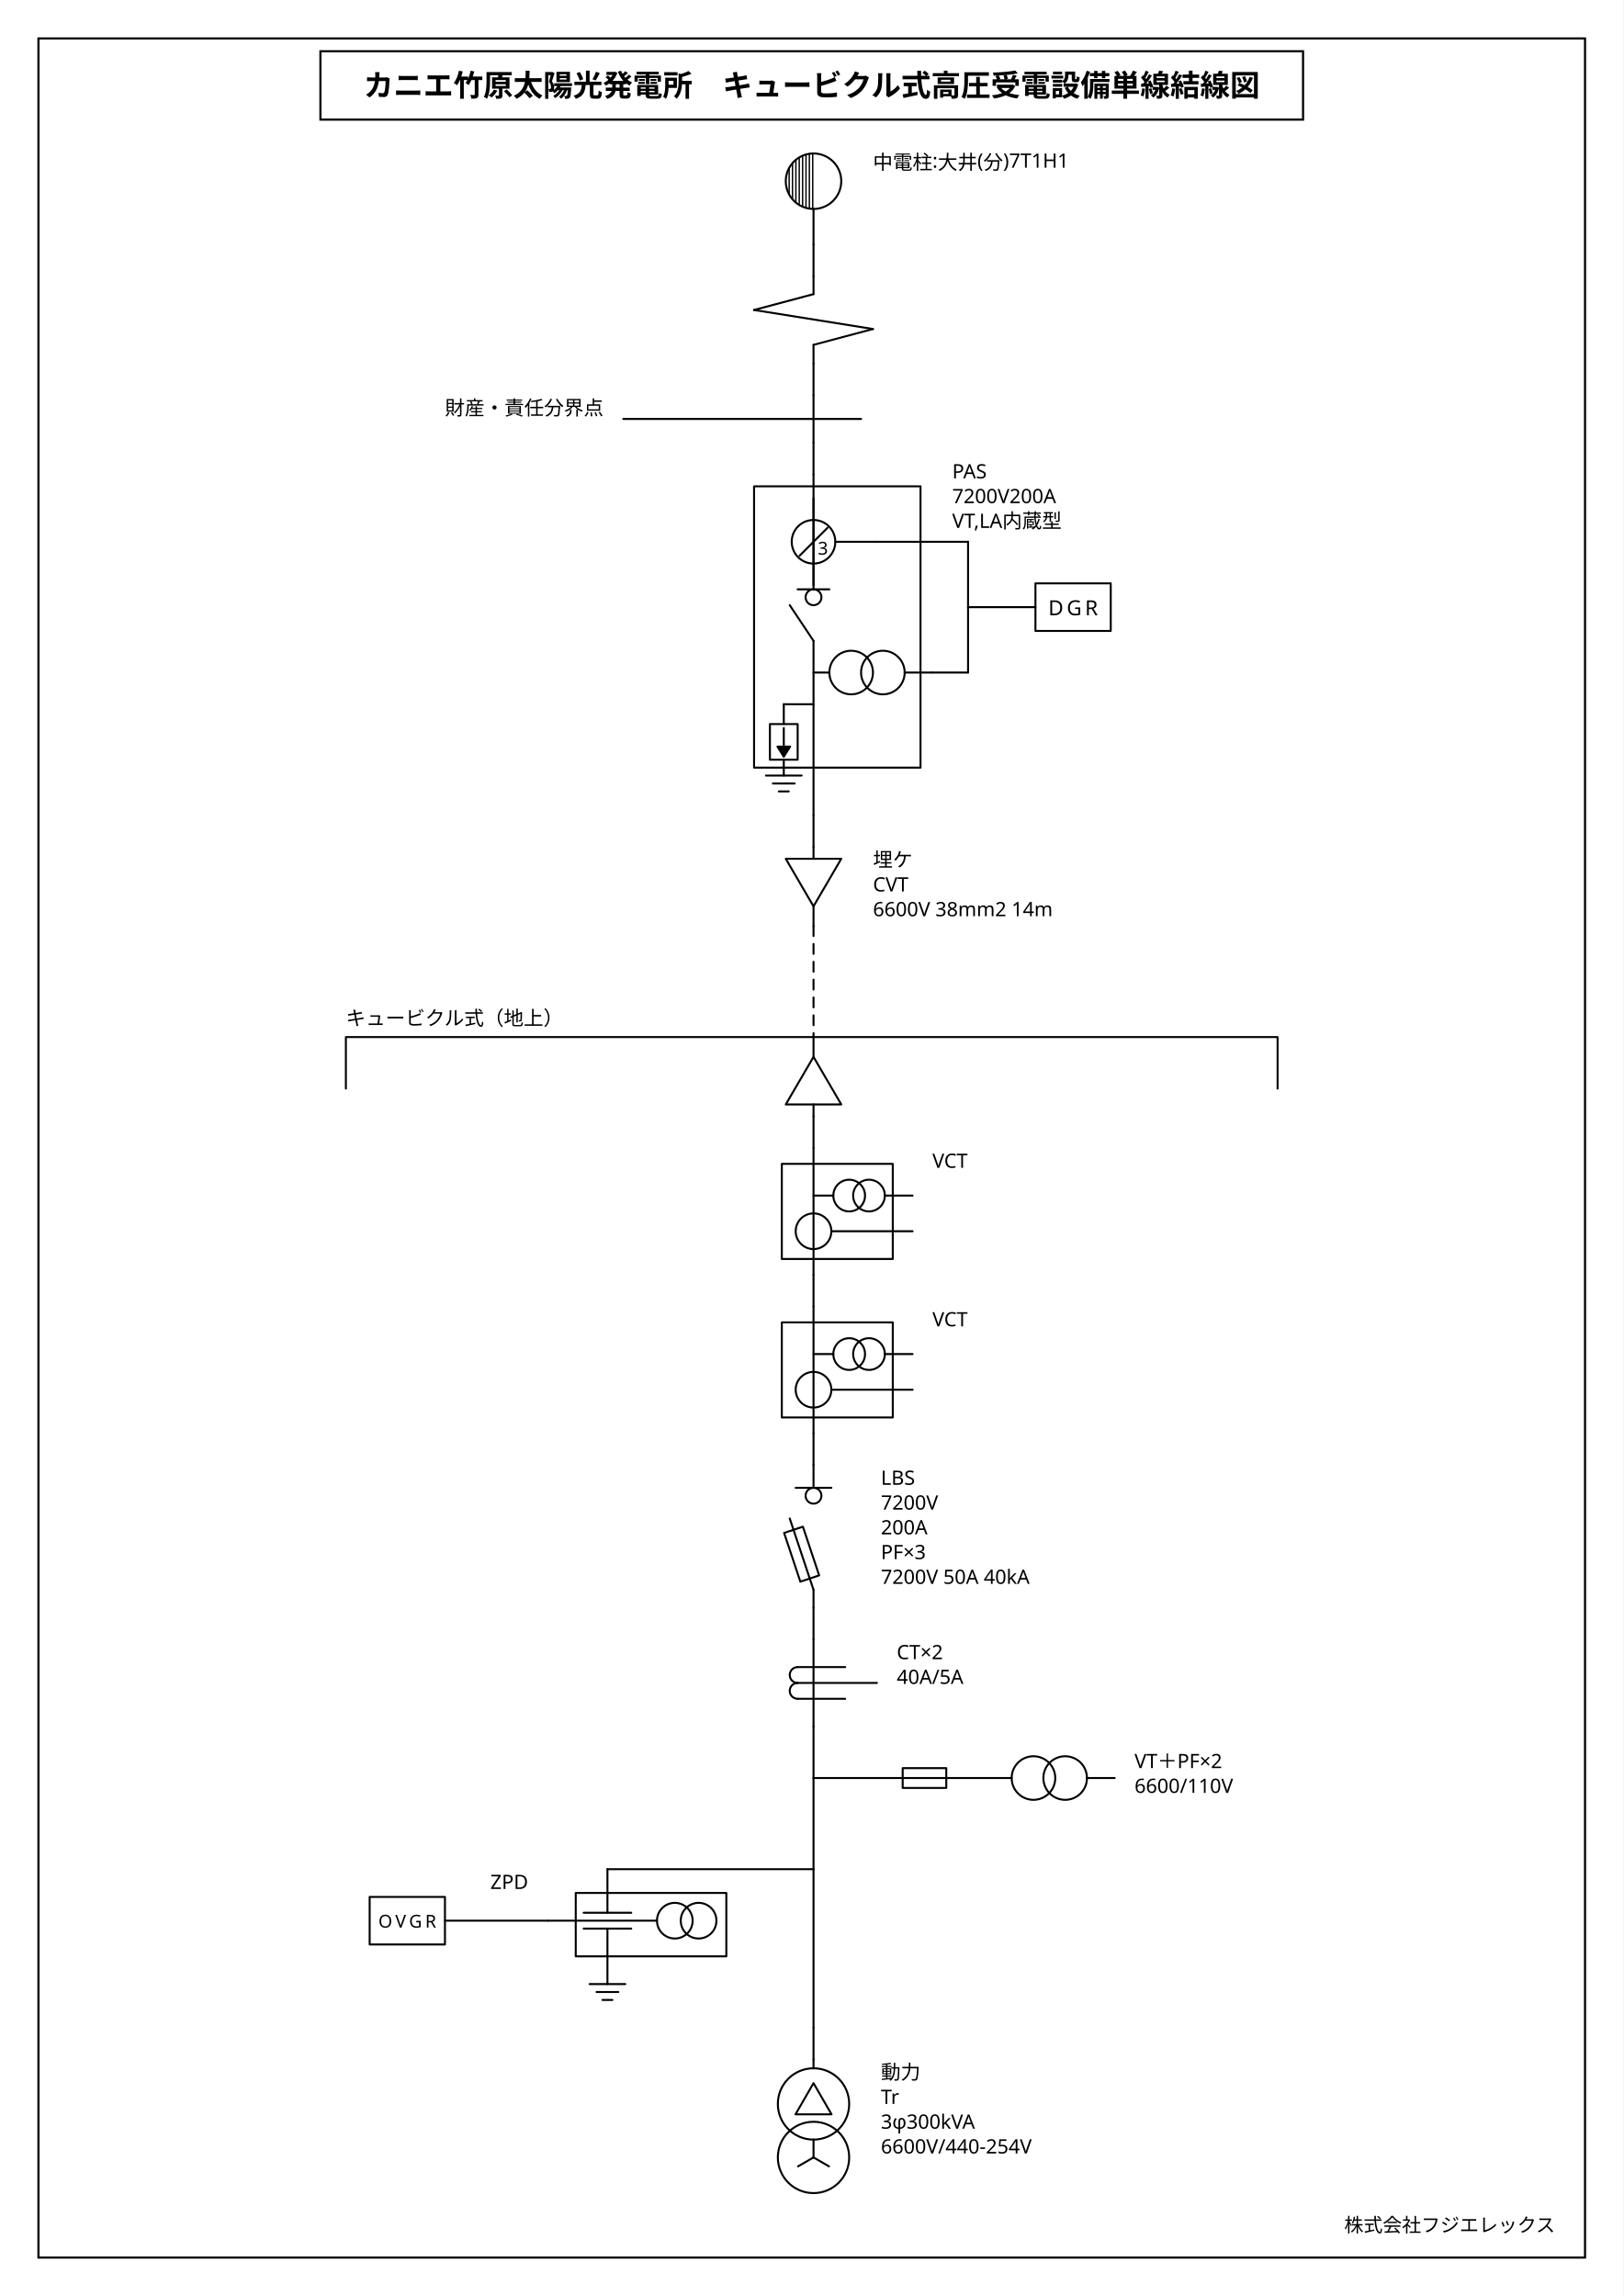
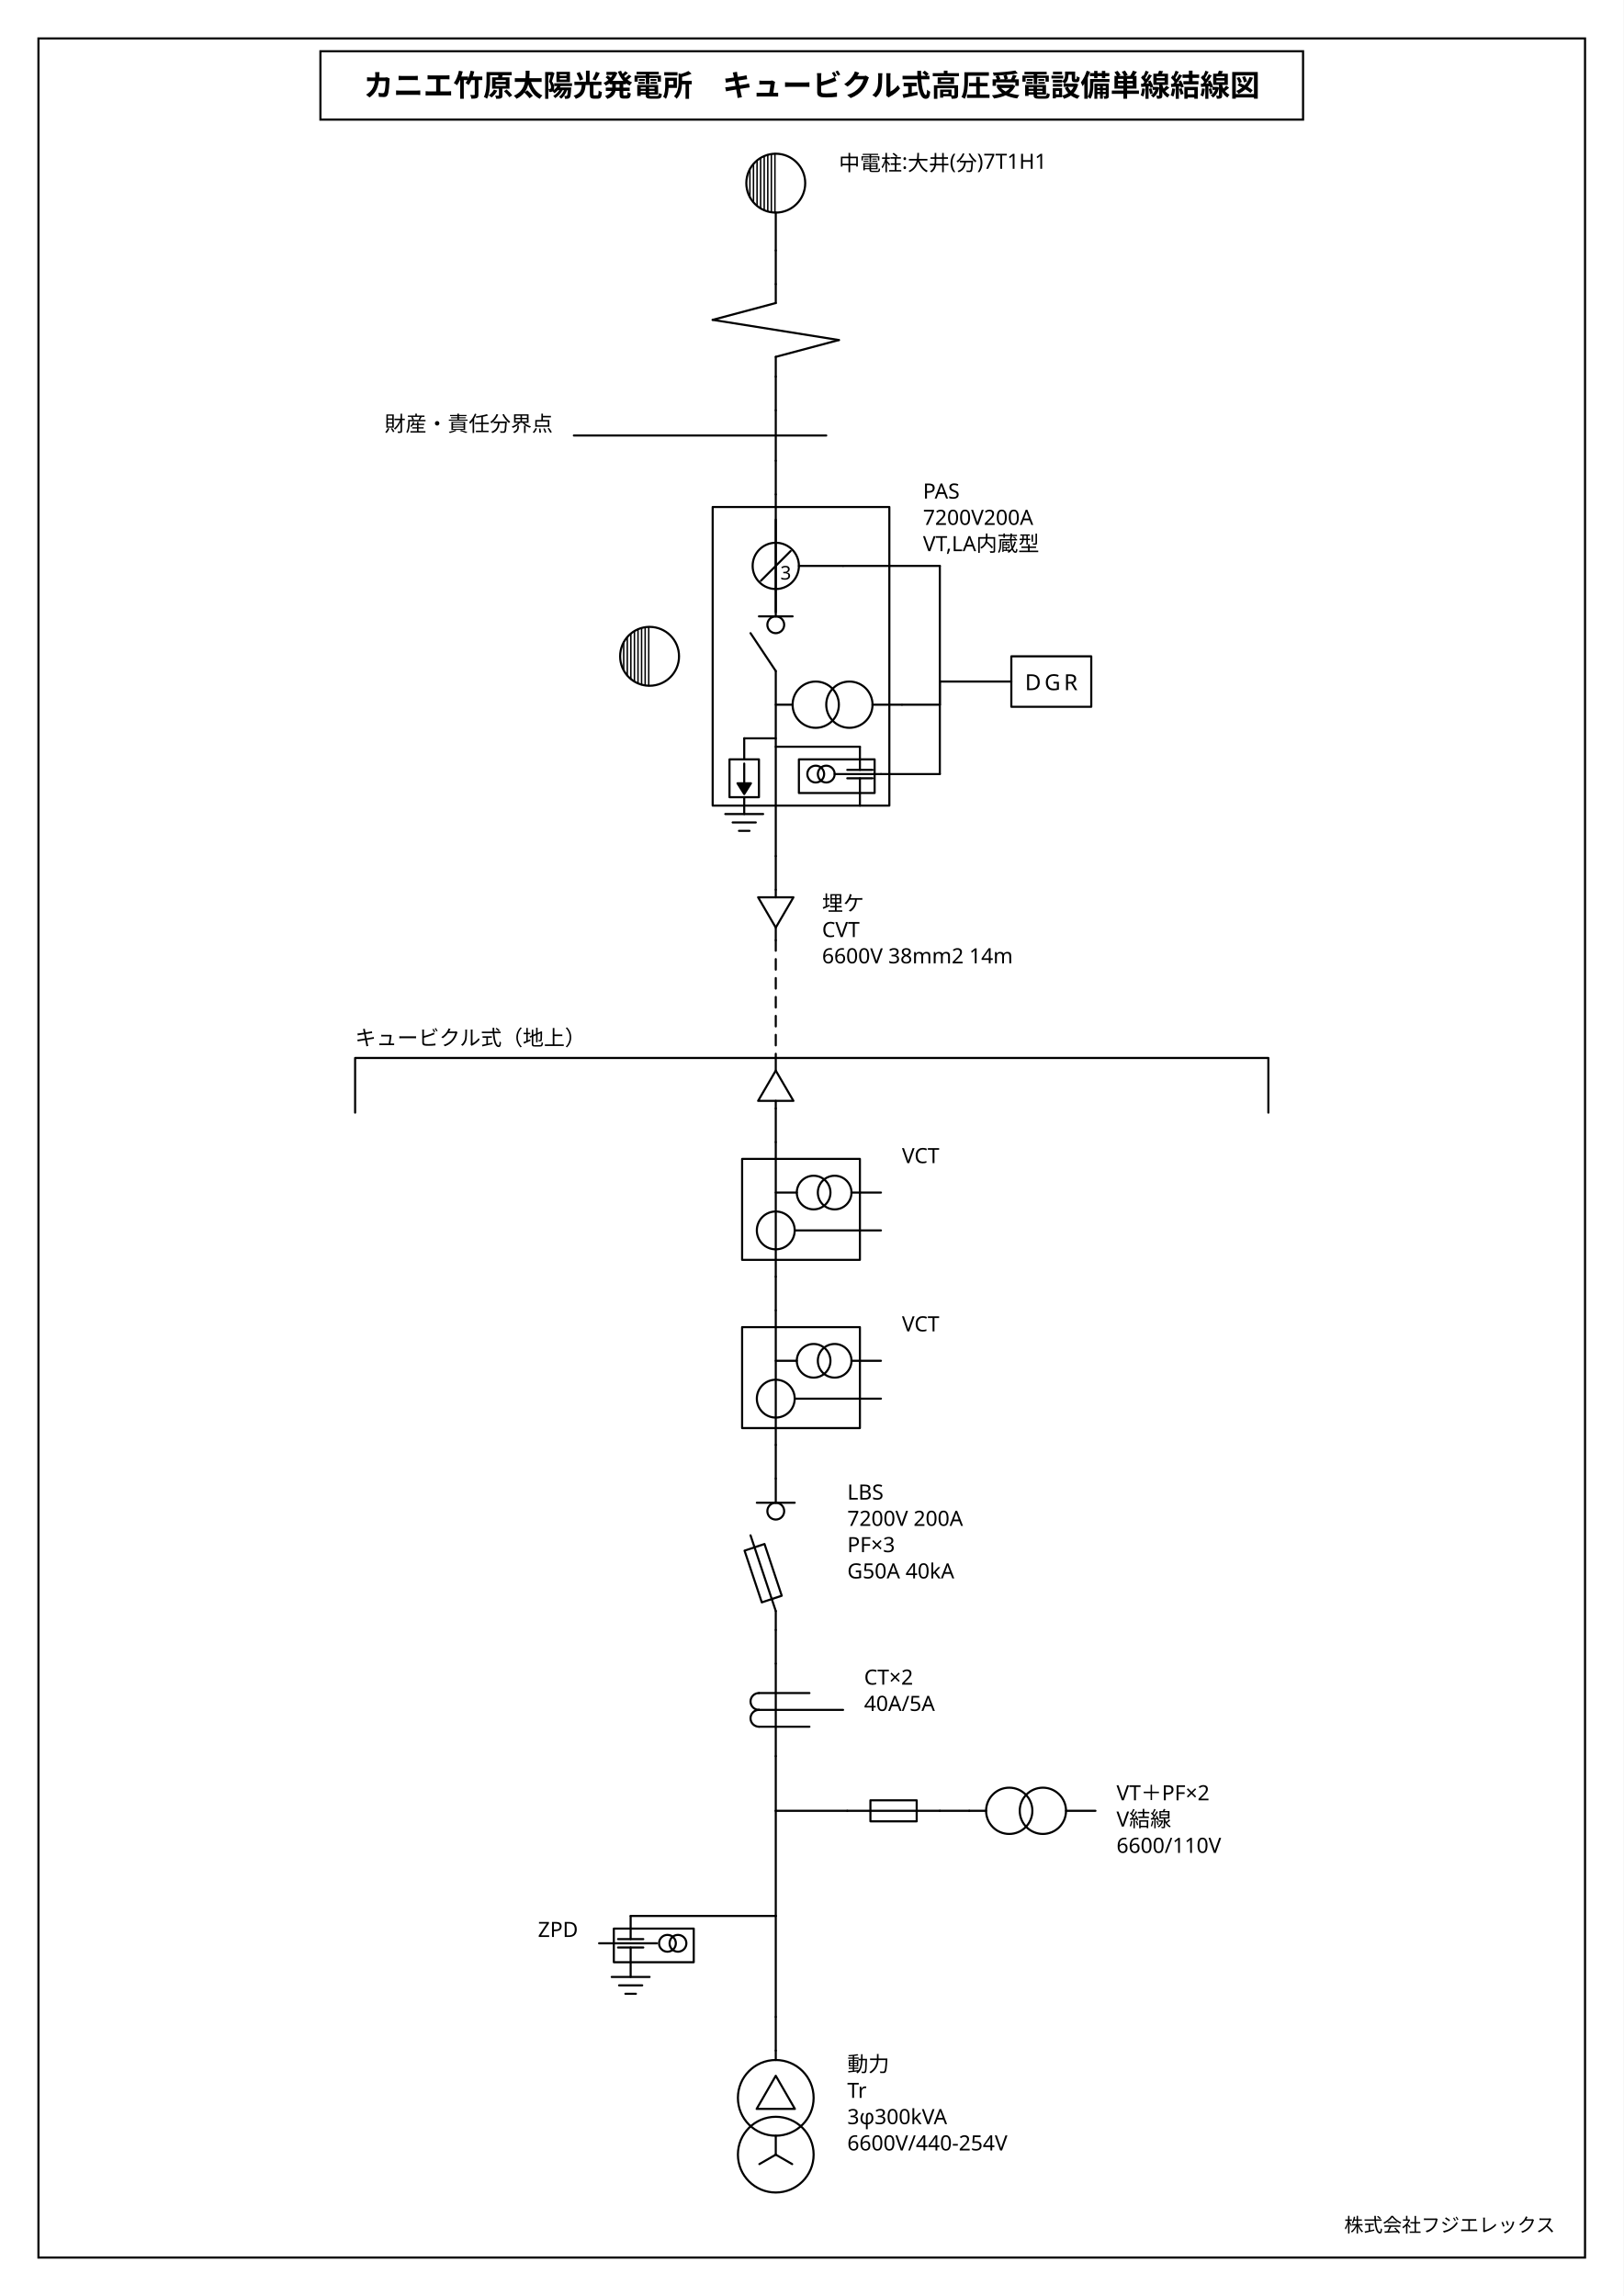
<svg xmlns="http://www.w3.org/2000/svg" viewBox="0 0 760 1075" width="760" height="1075">
  <rect x="0" y="0" width="760" height="1075" fill="#fff" />
  <g stroke="#000" fill="none">
    <rect x="18" y="18" width="724" height="1039" stroke-width="1" />
    <rect x="150" y="24" width="460" height="32" stroke-width="1" />
  </g>
  <text x="380" y="45" font-size="14" font-weight="700" text-anchor="middle" font-family="IPAGothic, 'IPAゴシック', 'Noto Sans JP', 'Hiragino Kaku Gothic ProN', 'Yu Gothic', sans-serif" fill="#000">カニエ竹原太陽光発電所　キュービクル式高圧受電設備単線結線図</text>
  <text x="728" y="1045" font-size="9" text-anchor="end" font-family="IPAGothic, 'IPAゴシック', 'Noto Sans JP', 'Hiragino Kaku Gothic ProN', 'Yu Gothic', sans-serif" fill="#000">株式会社フジエレックス</text>
-   <g transform="translate(380.83 70) scale(0.9276)">
+   <g transform="translate(363.16 70) scale(0.9846)">
    <g stroke="#000" fill="none" stroke-linecap="round" stroke-linejoin="round" color="#000">
-       <path d="M -236 448 L 234.2 448 M -236 448 L -236 474 M 234.2 448 L 234.2 474" fill="none" stroke-width="1" />
-       <text x="-236" y="442" font-size="10" font-family="IPAGothic, 'IPAゴシック', 'Noto Sans JP', 'Hiragino Kaku Gothic ProN', 'Yu Gothic', sans-serif" fill="currentColor" stroke="none">キュービクル式（地上）</text>
+       <path d="M -200 432 L 234.2 432 M -200 432 L -200 458 M 234.2 432 L 234.2 458" fill="none" stroke-width="1" />
+       <text x="-200" y="426" font-size="10" font-family="IPAGothic, 'IPAゴシック', 'Noto Sans JP', 'Hiragino Kaku Gothic ProN', 'Yu Gothic', sans-serif" fill="currentColor" stroke="none">キュービクル式（地上）</text>
      <line x1="0" y1="48" x2="0" y2="64" stroke-width="1" />
      <line x1="0" y1="108" x2="0" y2="124" stroke-width="1" />
      <line x1="0" y1="148" x2="0" y2="164" stroke-width="1" />
      <line x1="0" y1="280" x2="-15" y2="280" stroke-width="1" />
+       <line x1="0" y1="284" x2="40" y2="284" stroke-width="1" />
      <line x1="32" y1="198" x2="78" y2="198" stroke-width="1" />
-       <line x1="78" y1="198" x2="78" y2="231" stroke-width="1" />
+       <line x1="78" y1="198" x2="78" y2="253" stroke-width="1" />
      <line x1="60" y1="264" x2="78" y2="264" stroke-width="1" />
-       <line x1="78" y1="264" x2="78" y2="231" stroke-width="1" />
-       <line x1="78" y1="231" x2="112" y2="231" stroke-width="1" />
+       <line x1="78" y1="264" x2="78" y2="253" stroke-width="1" />
+       <line x1="50" y1="297" x2="78" y2="297" stroke-width="1" />
+       <line x1="78" y1="297" x2="78" y2="253" stroke-width="1" />
+       <line x1="78" y1="253" x2="112" y2="253" stroke-width="1" />
      <line x1="0" y1="336" x2="0" y2="352" stroke-width="1" />
-       <line x1="0" y1="392" x2="0" y2="448" stroke-width="1" stroke-dasharray="5 4" />
-       <line x1="0" y1="488" x2="0" y2="504" stroke-width="1" />
-       <line x1="0" y1="568" x2="0" y2="584" stroke-width="1" />
-       <line x1="0" y1="648" x2="0" y2="664" stroke-width="1" />
-       <line x1="0" y1="736" x2="0" y2="752" stroke-width="1" />
-       <line x1="0" y1="796" x2="0" y2="822" stroke-width="1" />
-       <line x1="0" y1="822" x2="34" y2="822" stroke-width="1" />
-       <line x1="78" y1="822" x2="92" y2="822" stroke-width="1" />
-       <line x1="0" y1="822" x2="0" y2="868" stroke-width="1" />
-       <line x1="0" y1="868" x2="-104" y2="868" stroke-width="1" />
-       <line x1="-134" y1="894" x2="-186" y2="894" stroke-width="1" />
-       <line x1="0" y1="868" x2="0" y2="948" stroke-width="1" />
-       <line x1="0" y1="948" x2="0" y2="964" stroke-width="1" />
+       <line x1="0" y1="376" x2="0" y2="432" stroke-width="1" stroke-dasharray="5 4" />
+       <line x1="0" y1="456" x2="0" y2="472" stroke-width="1" />
+       <line x1="0" y1="536" x2="0" y2="552" stroke-width="1" />
+       <line x1="0" y1="616" x2="0" y2="632" stroke-width="1" />
+       <line x1="0" y1="704" x2="0" y2="720" stroke-width="1" />
+       <line x1="0" y1="764" x2="0" y2="790" stroke-width="1" />
+       <line x1="0" y1="790" x2="34" y2="790" stroke-width="1" />
+       <line x1="78" y1="790" x2="92" y2="790" stroke-width="1" />
+       <line x1="0" y1="790" x2="0" y2="840" stroke-width="1" />
+       <line x1="0" y1="840" x2="-69" y2="840" stroke-width="1" />
+       <line x1="0" y1="840" x2="0" y2="888" stroke-width="1" />
+       <line x1="0" y1="888" x2="0" y2="904" stroke-width="1" />
      <g transform="translate(-16 0)">
        <circle cx="16" cy="16" r="14" fill="none" stroke-width="1" />
        <line x1="3.7" y1="9.313" x2="3.7" y2="22.687" stroke-width="0.7" />
        <line x1="5.4" y1="6.855" x2="5.4" y2="25.145" stroke-width="0.7" />
        <line x1="7.1" y1="5.193" x2="7.1" y2="26.807" stroke-width="0.7" />
        <line x1="8.8" y1="3.993" x2="8.8" y2="28.007" stroke-width="0.7" />
        <line x1="10.5" y1="3.126" x2="10.5" y2="28.874" stroke-width="0.7" />
        <line x1="12.2" y1="2.526" x2="12.2" y2="29.474" stroke-width="0.7" />
        <line x1="13.9" y1="2.158" x2="13.9" y2="29.842" stroke-width="0.7" />
        <line x1="15.6" y1="2.006" x2="15.6" y2="29.994" stroke-width="0.7" />
        <line x1="16" y1="30" x2="16" y2="48" stroke-width="1" />
      </g>
      <text x="30" y="10" font-size="10" text-anchor="start" font-family="IPAGothic, 'IPAゴシック', 'Noto Sans JP', 'Hiragino Kaku Gothic ProN', 'Yu Gothic', sans-serif" fill="currentColor" stroke="none">
        <tspan x="30" dy="0">中電柱:大井(分)7T1H1</tspan>
      </text>
      <g transform="translate(-30 64)">
        <line x1="30" y1="0" x2="30" y2="9" stroke-width="1" />
        <line x1="30" y1="9" x2="0" y2="17" stroke-width="1" />
        <line x1="0" y1="17" x2="60" y2="26.6" stroke-width="1" />
        <line x1="60" y1="26.6" x2="30" y2="34.6" stroke-width="1" />
        <line x1="30" y1="34.6" x2="30" y2="44" stroke-width="1" />
      </g>
      <g transform="translate(-96 124)">
        <line x1="96" y1="0" x2="96" y2="24" stroke-width="1" />
        <line x1="0" y1="12" x2="120" y2="12" stroke-width="1" />
      </g>
      <text x="-106" y="134" font-size="10" text-anchor="end" font-family="IPAGothic, 'IPAゴシック', 'Noto Sans JP', 'Hiragino Kaku Gothic ProN', 'Yu Gothic', sans-serif" fill="currentColor" stroke="none">
        <tspan x="-106" dy="0">財産・責任分界点</tspan>
      </text>
      <g transform="translate(-36 164)">
        <line x1="36" y1="0" x2="36" y2="6" stroke-width="1" />
        <rect x="6" y="6" width="84" height="142" fill="none" stroke-width="1" />
        <line x1="36" y1="6" x2="36" y2="58" stroke-width="1" />
        <line x1="28" y1="58" x2="44" y2="58" stroke-width="1" />
        <circle cx="36" cy="62" r="4" fill="none" stroke-width="1" />
        <line x1="36" y1="84" x2="24" y2="66" stroke-width="1" />
        <line x1="36" y1="84" x2="36" y2="172" stroke-width="1" />
      </g>
      <text x="70" y="166" font-size="10" text-anchor="start" font-family="IPAGothic, 'IPAゴシック', 'Noto Sans JP', 'Hiragino Kaku Gothic ProN', 'Yu Gothic', sans-serif" fill="currentColor" stroke="none">
        <tspan x="70" dy="0">PAS</tspan>
        <tspan x="70" dy="12.5">7200V200A</tspan>
        <tspan x="70" dy="12.5">VT,LA内蔵型</tspan>
      </text>
+       <g transform="translate(-76 225)">
+         <circle cx="16" cy="16" r="14" fill="none" stroke-width="1" />
+         <line x1="3.7" y1="9.313" x2="3.7" y2="22.687" stroke-width="0.7" />
+         <line x1="5.4" y1="6.855" x2="5.4" y2="25.145" stroke-width="0.7" />
+         <line x1="7.1" y1="5.193" x2="7.1" y2="26.807" stroke-width="0.7" />
+         <line x1="8.8" y1="3.993" x2="8.8" y2="28.007" stroke-width="0.7" />
+         <line x1="10.5" y1="3.126" x2="10.5" y2="28.874" stroke-width="0.7" />
+         <line x1="12.2" y1="2.526" x2="12.2" y2="29.474" stroke-width="0.7" />
+         <line x1="13.9" y1="2.158" x2="13.9" y2="29.842" stroke-width="0.7" />
+         <line x1="15.6" y1="2.006" x2="15.6" y2="29.994" stroke-width="0.7" />
+       </g>
      <g transform="translate(-20 176)">
        <line x1="20" y1="0" x2="20" y2="44" stroke-width="1" />
        <circle cx="20" cy="22" r="11" fill="none" stroke-width="1" />
        <line x1="12.929" y1="29.071" x2="27.071" y2="14.929" stroke-width="1" />
        <text x="24.75" y="25" font-size="9" text-anchor="middle" dominant-baseline="central" font-family="IPAGothic, 'IPAゴシック', 'Noto Sans JP', 'Hiragino Kaku Gothic ProN', 'Yu Gothic', sans-serif" fill="currentColor" stroke="none">3</text>
        <line x1="31" y1="22" x2="52" y2="22" stroke-width="1" />
      </g>
      <g transform="translate(0 249)">
        <line x1="0" y1="15" x2="8" y2="15" stroke-width="1" />
        <circle cx="19" cy="15" r="11" fill="none" stroke-width="1" />
        <circle cx="35" cy="15" r="11" fill="none" stroke-width="1" />
        <line x1="46" y1="15" x2="60" y2="15" stroke-width="1" />
      </g>
      <g transform="translate(-35 280)">
        <line x1="20" y1="0" x2="20" y2="10" stroke-width="1" />
        <rect x="13" y="10" width="14" height="18" fill="none" stroke-width="1" />
        <line x1="20" y1="12" x2="20" y2="23" stroke-width="1" />
        <polygon points="16.8,21.38 20,26.5 23.2,21.38" fill="currentColor" stroke-width="1" />
        <line x1="20" y1="28" x2="20" y2="36" stroke-width="1" />
        <line x1="11" y1="36" x2="29" y2="36" stroke-width="1" />
        <line x1="14.5" y1="40" x2="25.5" y2="40" stroke-width="1" />
        <line x1="17.5" y1="44" x2="22.5" y2="44" stroke-width="1" />
      </g>
-       <g transform="translate(112 219)">
+       <g transform="translate(10 284)">
+         <line x1="30" y1="0" x2="30" y2="11" stroke-width="1" />
+         <rect x="1" y="6" width="36" height="16" fill="none" stroke-width="1" />
+         <line x1="24" y1="11" x2="36" y2="11" stroke-width="1" />
+         <line x1="24" y1="15" x2="36" y2="15" stroke-width="1" />
+         <line x1="30" y1="15" x2="30" y2="28" stroke-width="1" />
+         <line x1="18" y1="13" x2="40" y2="13" stroke-width="1" />
+         <circle cx="9" cy="13" r="4" fill="none" stroke-width="1" />
+         <circle cx="14" cy="13" r="4" fill="none" stroke-width="1" />
+       </g>
+       <g transform="translate(112 241)">
        <rect x="0" y="0" width="38" height="24" fill="none" stroke-width="1" />
        <text x="19" y="12" font-size="10.5" text-anchor="middle" dominant-baseline="central" font-family="IPAGothic, 'IPAゴシック', 'Noto Sans JP', 'Hiragino Kaku Gothic ProN', 'Yu Gothic', sans-serif" letter-spacing="1.6" fill="currentColor" stroke="none">DGR</text>
      </g>
-       <g transform="translate(-20 352)">
-         <line x1="20" y1="0" x2="20" y2="6" stroke-width="1" />
-         <polygon points="6,6 34,6 20,30" fill="none" stroke-width="1" />
-         <line x1="20" y1="30" x2="20" y2="40" stroke-width="1" />
-       </g>
-       <text x="30" y="362" font-size="10" text-anchor="start" font-family="IPAGothic, 'IPAゴシック', 'Noto Sans JP', 'Hiragino Kaku Gothic ProN', 'Yu Gothic', sans-serif" fill="currentColor" stroke="none">
-         <tspan x="30" dy="0">埋ケ</tspan>
-         <tspan x="30" dy="12.5">CVT</tspan>
-         <tspan x="30" dy="12.5">6600V 38mm2 14m</tspan>
-       </text>
-       <g transform="translate(-20 448) rotate(180 20 20)">
-         <line x1="20" y1="0" x2="20" y2="6" stroke-width="1" />
-         <polygon points="6,6 34,6 20,30" fill="none" stroke-width="1" />
-         <line x1="20" y1="30" x2="20" y2="40" stroke-width="1" />
-       </g>
-       <g transform="translate(-22 504)">
+       <g transform="translate(-12 352)">
+         <line x1="12" y1="0" x2="12" y2="3.6" stroke-width="1" />
+         <polygon points="3.6,3.6 20.4,3.6 12,18" fill="none" stroke-width="1" />
+         <line x1="12" y1="18" x2="12" y2="24" stroke-width="1" />
+       </g>
+       <text x="22" y="362" font-size="10" text-anchor="start" font-family="IPAGothic, 'IPAゴシック', 'Noto Sans JP', 'Hiragino Kaku Gothic ProN', 'Yu Gothic', sans-serif" fill="currentColor" stroke="none">
+         <tspan x="22" dy="0">埋ケ</tspan>
+         <tspan x="22" dy="12.5">CVT</tspan>
+         <tspan x="22" dy="12.5">6600V 38mm2 14m</tspan>
+       </text>
+       <g transform="translate(-12 432) rotate(180 12 12)">
+         <line x1="12" y1="0" x2="12" y2="3.6" stroke-width="1" />
+         <polygon points="3.6,3.6 20.4,3.6 12,18" fill="none" stroke-width="1" />
+         <line x1="12" y1="18" x2="12" y2="24" stroke-width="1" />
+       </g>
+       <g transform="translate(-22 472)">
        <line x1="22" y1="0" x2="22" y2="64" stroke-width="1" />
        <rect x="6" y="8" width="56" height="48" fill="none" stroke-width="1" />
        <line x1="22" y1="24" x2="32" y2="24" stroke-width="1" />
        <circle cx="40" cy="24" r="8" fill="none" stroke-width="1" />
        <circle cx="50" cy="24" r="8" fill="none" stroke-width="1" />
        <line x1="58" y1="24" x2="72" y2="24" stroke-width="1" />
        <circle cx="22" cy="42" r="9" fill="none" stroke-width="1" />
        <line x1="31" y1="42" x2="72" y2="42" stroke-width="1" />
      </g>
-       <text x="60" y="514" font-size="10" text-anchor="start" font-family="IPAGothic, 'IPAゴシック', 'Noto Sans JP', 'Hiragino Kaku Gothic ProN', 'Yu Gothic', sans-serif" fill="currentColor" stroke="none">
+       <text x="60" y="482" font-size="10" text-anchor="start" font-family="IPAGothic, 'IPAゴシック', 'Noto Sans JP', 'Hiragino Kaku Gothic ProN', 'Yu Gothic', sans-serif" fill="currentColor" stroke="none">
        <tspan x="60" dy="0">VCT</tspan>
      </text>
-       <g transform="translate(-22 584)">
+       <g transform="translate(-22 552)">
        <line x1="22" y1="0" x2="22" y2="64" stroke-width="1" />
        <rect x="6" y="8" width="56" height="48" fill="none" stroke-width="1" />
        <line x1="22" y1="24" x2="32" y2="24" stroke-width="1" />
        <circle cx="40" cy="24" r="8" fill="none" stroke-width="1" />
        <circle cx="50" cy="24" r="8" fill="none" stroke-width="1" />
        <line x1="58" y1="24" x2="72" y2="24" stroke-width="1" />
        <circle cx="22" cy="42" r="9" fill="none" stroke-width="1" />
        <line x1="31" y1="42" x2="72" y2="42" stroke-width="1" />
      </g>
-       <text x="60" y="594" font-size="10" text-anchor="start" font-family="IPAGothic, 'IPAゴシック', 'Noto Sans JP', 'Hiragino Kaku Gothic ProN', 'Yu Gothic', sans-serif" fill="currentColor" stroke="none">
+       <text x="60" y="562" font-size="10" text-anchor="start" font-family="IPAGothic, 'IPAゴシック', 'Noto Sans JP', 'Hiragino Kaku Gothic ProN', 'Yu Gothic', sans-serif" fill="currentColor" stroke="none">
        <tspan x="60" dy="0">VCT</tspan>
      </text>
-       <g transform="translate(-24 664)">
+       <g transform="translate(-24 632)">
        <line x1="24" y1="0" x2="24" y2="11.5" stroke-width="1" />
        <line x1="15" y1="11.5" x2="33" y2="11.5" stroke-width="1" />
        <circle cx="24" cy="15.5" r="4" fill="none" stroke-width="1" />
        <line x1="24" y1="63" x2="12" y2="27" stroke-width="1" />
        <polygon points="26.843,55.719 18.643,31.119 9.157,34.281 17.357,58.881" fill="none" stroke-width="1" />
        <line x1="24" y1="63" x2="24" y2="72" stroke-width="1" />
      </g>
-       <text x="34" y="674" font-size="10" text-anchor="start" font-family="IPAGothic, 'IPAゴシック', 'Noto Sans JP', 'Hiragino Kaku Gothic ProN', 'Yu Gothic', sans-serif" fill="currentColor" stroke="none">
+       <text x="34" y="642" font-size="10" text-anchor="start" font-family="IPAGothic, 'IPAゴシック', 'Noto Sans JP', 'Hiragino Kaku Gothic ProN', 'Yu Gothic', sans-serif" fill="currentColor" stroke="none">
        <tspan x="34" dy="0">LBS</tspan>
-         <tspan x="34" dy="12.5">7200V</tspan>
-         <tspan x="34" dy="12.5">200A</tspan>
+         <tspan x="34" dy="12.5">7200V 200A</tspan>
        <tspan x="34" dy="12.5">PF×3</tspan>
-         <tspan x="34" dy="12.5">7200V 50A 40kA</tspan>
-       </text>
-       <g transform="translate(-24 752)">
+         <tspan x="34" dy="12.5">G50A 40kA</tspan>
+       </text>
+       <g transform="translate(-24 720)">
        <line x1="24" y1="0" x2="24" y2="44" stroke-width="1" />
        <line x1="16" y1="14" x2="40" y2="14" stroke-width="1" />
        <line x1="16" y1="30" x2="40" y2="30" stroke-width="1" />
        <line x1="16" y1="22" x2="56" y2="22" stroke-width="1" />
        <path d="M 16 14 A 4 4 0 0 0 16 22" fill="none" stroke-width="1" />
        <path d="M 16 22 A 4 4 0 0 0 16 30" fill="none" stroke-width="1" />
      </g>
-       <text x="42" y="762" font-size="10" text-anchor="start" font-family="IPAGothic, 'IPAゴシック', 'Noto Sans JP', 'Hiragino Kaku Gothic ProN', 'Yu Gothic', sans-serif" fill="currentColor" stroke="none">
+       <text x="42" y="730" font-size="10" text-anchor="start" font-family="IPAGothic, 'IPAゴシック', 'Noto Sans JP', 'Hiragino Kaku Gothic ProN', 'Yu Gothic', sans-serif" fill="currentColor" stroke="none">
        <tspan x="42" dy="0">CT×2</tspan>
        <tspan x="42" dy="12.5">40A/5A</tspan>
      </text>
-       <g transform="translate(36 800) rotate(-90 20 22)">
+       <g transform="translate(36 768) rotate(-90 20 22)">
        <line x1="20" y1="0" x2="20" y2="44" stroke-width="1" />
        <rect x="15" y="11" width="10" height="22" fill="none" stroke-width="1" />
      </g>
-       <g transform="translate(92 807)">
+       <g transform="translate(92 775)">
        <line x1="0" y1="15" x2="8" y2="15" stroke-width="1" />
        <circle cx="19" cy="15" r="11" fill="none" stroke-width="1" />
        <circle cx="35" cy="15" r="11" fill="none" stroke-width="1" />
        <line x1="46" y1="15" x2="60" y2="15" stroke-width="1" />
      </g>
-       <text x="162" y="817" font-size="10" text-anchor="start" font-family="IPAGothic, 'IPAゴシック', 'Noto Sans JP', 'Hiragino Kaku Gothic ProN', 'Yu Gothic', sans-serif" fill="currentColor" stroke="none">
+       <text x="162" y="785" font-size="10" text-anchor="start" font-family="IPAGothic, 'IPAゴシック', 'Noto Sans JP', 'Hiragino Kaku Gothic ProN', 'Yu Gothic', sans-serif" fill="currentColor" stroke="none">
        <tspan x="162" dy="0">VT＋PF×2</tspan>
+         <tspan x="162" dy="12.5">V結線</tspan>
        <tspan x="162" dy="12.5">6600/110V</tspan>
      </text>
-       <g transform="translate(-134 868)">
-         <line x1="30" y1="0" x2="30" y2="22" stroke-width="1" />
-         <rect x="14" y="12" width="76" height="32" fill="none" stroke-width="1" />
-         <line x1="18" y1="22" x2="42" y2="22" stroke-width="1" />
-         <line x1="18" y1="30" x2="42" y2="30" stroke-width="1" />
-         <line x1="30" y1="30" x2="30" y2="58" stroke-width="1" />
-         <line x1="21" y1="58" x2="39" y2="58" stroke-width="1" />
-         <line x1="24.5" y1="62" x2="35.5" y2="62" stroke-width="1" />
-         <line x1="27.5" y1="66" x2="32.5" y2="66" stroke-width="1" />
-         <line x1="0" y1="26" x2="55" y2="26" stroke-width="1" />
-         <circle cx="64" cy="26" r="9" fill="none" stroke-width="1" />
-         <circle cx="76" cy="26" r="9" fill="none" stroke-width="1" />
-       </g>
-       <text x="-144" y="878" font-size="10" text-anchor="end" font-family="IPAGothic, 'IPAゴシック', 'Noto Sans JP', 'Hiragino Kaku Gothic ProN', 'Yu Gothic', sans-serif" fill="currentColor" stroke="none">
-         <tspan x="-144" dy="0">ZPD</tspan>
-       </text>
-       <g transform="translate(-224 882)">
-         <rect x="0" y="0" width="38" height="24" fill="none" stroke-width="1" />
-         <text x="19" y="12" font-size="9" text-anchor="middle" dominant-baseline="central" font-family="IPAGothic, 'IPAゴシック', 'Noto Sans JP', 'Hiragino Kaku Gothic ProN', 'Yu Gothic', sans-serif" letter-spacing="1.6" fill="currentColor" stroke="none">OVGR</text>
-       </g>
-       <g transform="translate(-24 964)">
+       <g transform="translate(-84 840)">
+         <line x1="15" y1="0" x2="15" y2="11" stroke-width="1" />
+         <rect x="7" y="6" width="38" height="16" fill="none" stroke-width="1" />
+         <line x1="9" y1="11" x2="21" y2="11" stroke-width="1" />
+         <line x1="9" y1="15" x2="21" y2="15" stroke-width="1" />
+         <line x1="15" y1="15" x2="15" y2="29" stroke-width="1" />
+         <line x1="6" y1="29" x2="24" y2="29" stroke-width="1" />
+         <line x1="9.5" y1="33" x2="20.5" y2="33" stroke-width="1" />
+         <line x1="12.5" y1="37" x2="17.5" y2="37" stroke-width="1" />
+         <line x1="0" y1="13" x2="27.5" y2="13" stroke-width="1" />
+         <circle cx="32.5" cy="13" r="4" fill="none" stroke-width="1" />
+         <circle cx="37.5" cy="13" r="4" fill="none" stroke-width="1" />
+       </g>
+       <text x="-94" y="850" font-size="10" text-anchor="end" font-family="IPAGothic, 'IPAゴシック', 'Noto Sans JP', 'Hiragino Kaku Gothic ProN', 'Yu Gothic', sans-serif" fill="currentColor" stroke="none">
+         <tspan x="-94" dy="0">ZPD</tspan>
+       </text>
+       <g transform="translate(-24 904)">
        <line x1="24" y1="0" x2="24" y2="4.5" stroke-width="1" />
        <circle cx="24" cy="22.5" r="18" fill="none" stroke-width="1" />
        <circle cx="24" cy="49.5" r="18" fill="none" stroke-width="1" />
        <polygon points="24,12 33.093,27.75 14.907,27.75" fill="none" stroke-width="1" />
        <line x1="24" y1="49.5" x2="24" y2="40.5" stroke-width="1" />
        <line x1="24" y1="49.5" x2="31.794" y2="54" stroke-width="1" />
        <line x1="24" y1="49.5" x2="16.206" y2="54" stroke-width="1" />
      </g>
-       <text x="34" y="974" font-size="10" text-anchor="start" font-family="IPAGothic, 'IPAゴシック', 'Noto Sans JP', 'Hiragino Kaku Gothic ProN', 'Yu Gothic', sans-serif" fill="currentColor" stroke="none">
+       <text x="34" y="914" font-size="10" text-anchor="start" font-family="IPAGothic, 'IPAゴシック', 'Noto Sans JP', 'Hiragino Kaku Gothic ProN', 'Yu Gothic', sans-serif" fill="currentColor" stroke="none">
        <tspan x="34" dy="0">動力</tspan>
        <tspan x="34" dy="12.5">Tr</tspan>
        <tspan x="34" dy="12.5">3φ300kVA</tspan>
        <tspan x="34" dy="12.5">6600V/440-254V</tspan>
      </text>
    </g>
  </g>
</svg>
